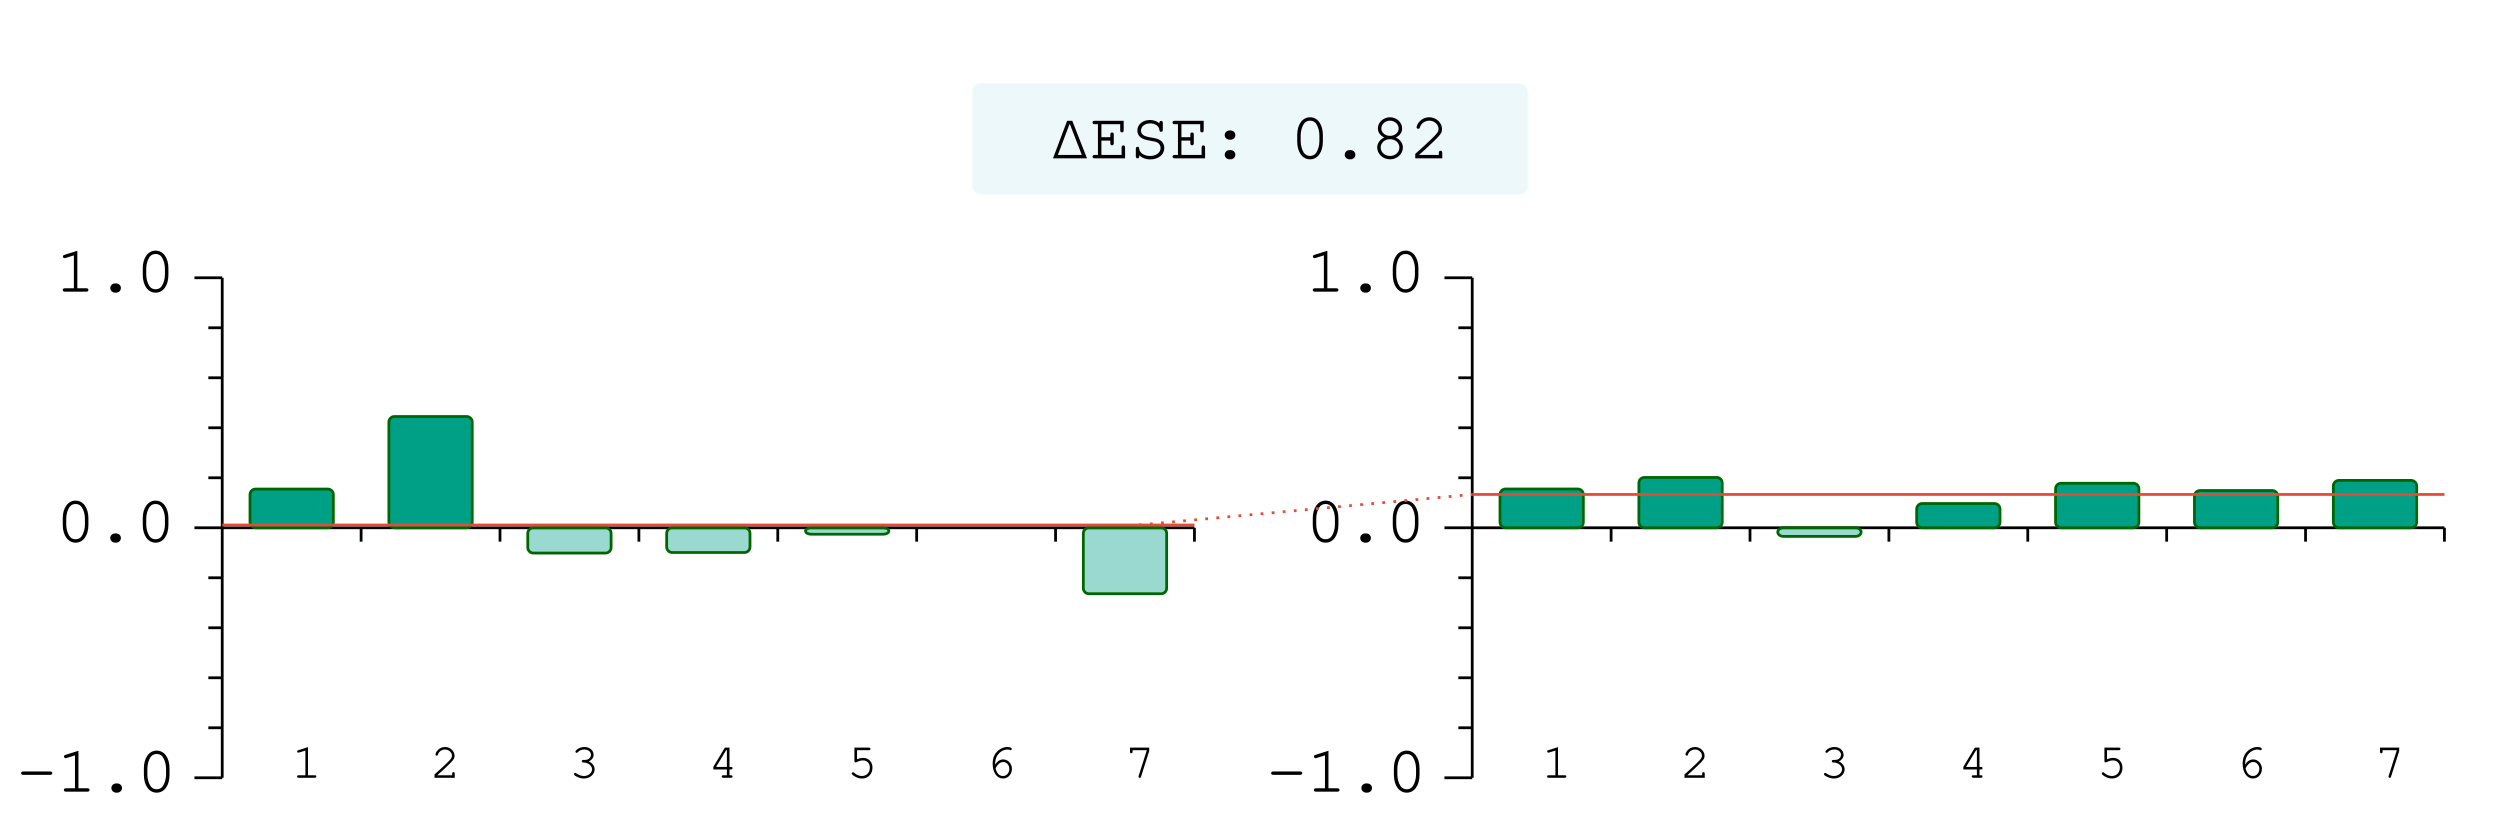
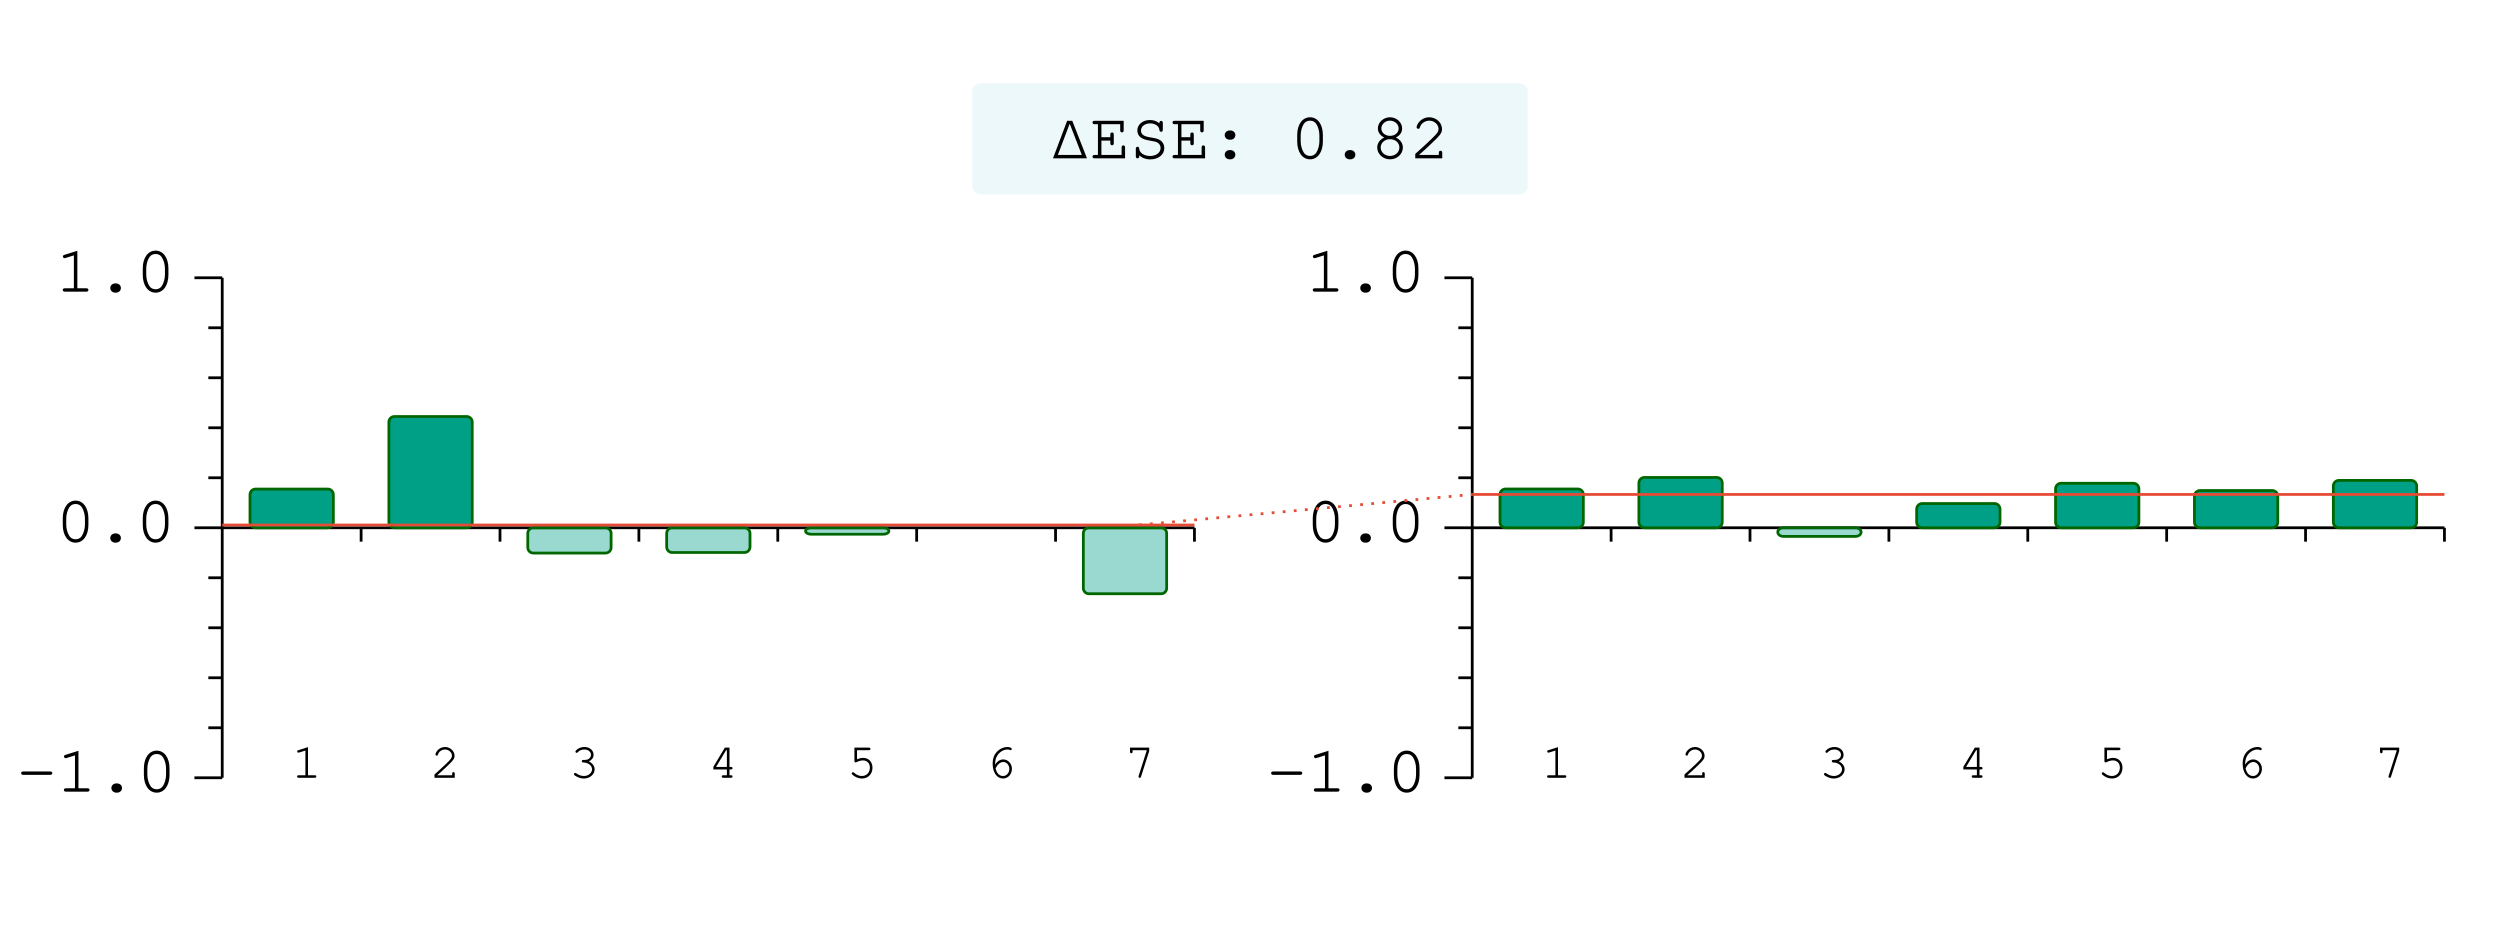
- <svg xmlns="http://www.w3.org/2000/svg" width="900" height="300">
+ <svg xmlns="http://www.w3.org/2000/svg" width="900" height="340">
  <style>
  text { font: 24px courier, monospace; }
  text.t20 { font: 20px courier, monospace; }
  text.t14 { font: 14px courier, monospace; }
  </style>
  <g>
-     <line x1="80" y1="100" x2="80" y2="280" stroke="black" />
-     <g transform="translate(20,105)">
-       <text>1.0</text>
-     </g>
-     <line x1="70" y1="100" x2="80" y2="100" stroke="black" />
-     <line x1="75" y1="118" x2="80" y2="118" stroke="black" />
-     <line x1="75" y1="136" x2="80" y2="136" stroke="black" />
-     <line x1="75" y1="154" x2="80" y2="154" stroke="black" />
-     <line x1="75" y1="172" x2="80" y2="172" stroke="black" />
-     <g transform="translate(20,195)">
-       <text>0.0</text>
-     </g>
-     <line x1="70" y1="190" x2="80" y2="190" stroke="black" />
-     <line x1="75" y1="208" x2="80" y2="208" stroke="black" />
-     <line x1="75" y1="226" x2="80" y2="226" stroke="black" />
-     <line x1="75" y1="244" x2="80" y2="244" stroke="black" />
-     <line x1="75" y1="262" x2="80" y2="262" stroke="black" />
-     <g transform="translate(6,285)">
-       <text>-1.0</text>
-     </g>
-     <line x1="70" y1="280" x2="80" y2="280" stroke="black" />
-     <line x1="80" y1="190" x2="430" y2="190" stroke="black" />
-     <line x1="130" y1="190" x2="130" y2="195" stroke="black" />
-     <rect x="90" y="176.059" width="30" height="13.941" rx="2" style="stroke:#006600; fill: #00A087" />
-     <g transform="translate(105,280) scale(0.75,0.75)">
-       <text>1</text>
-     </g>
-     <line x1="180" y1="190" x2="180" y2="195" stroke="black" />
-     <rect x="140" y="149.941" width="30" height="40.059" rx="2" style="stroke:#006600; fill: #00A087" />
-     <g transform="translate(155,280) scale(0.75,0.75)">
-       <text>2</text>
-     </g>
-     <line x1="230" y1="190" x2="230" y2="195" stroke="black" />
-     <rect x="190" y="190" width="30" height="9.099" rx="2" style="stroke:#006600; fill: #00A087" fill-opacity="0.4" />
-     <g transform="translate(205,280) scale(0.75,0.75)">
-       <text>3</text>
-     </g>
-     <line x1="280" y1="190" x2="280" y2="195" stroke="black" />
-     <rect x="240" y="190" width="30" height="8.901" rx="2" style="stroke:#006600; fill: #00A087" fill-opacity="0.4" />
-     <g transform="translate(255,280) scale(0.75,0.75)">
-       <text>4</text>
-     </g>
-     <line x1="330" y1="190" x2="330" y2="195" stroke="black" />
-     <rect x="290" y="190" width="30" height="2.322" rx="2" style="stroke:#006600; fill: #00A087" fill-opacity="0.4" />
-     <g transform="translate(305,280) scale(0.75,0.75)">
-       <text>5</text>
-     </g>
-     <line x1="380" y1="190" x2="380" y2="195" stroke="black" />
-     <g transform="translate(355,280) scale(0.75,0.75)">
-       <text>6</text>
-     </g>
-     <line x1="430" y1="190" x2="430" y2="195" stroke="black" />
-     <rect x="390" y="190" width="30" height="23.751" rx="2" style="stroke:#006600; fill: #00A087" fill-opacity="0.4" />
-     <g transform="translate(405,280) scale(0.75,0.75)">
-       <text>7</text>
-     </g>
-     <line x1="80" y1="189" x2="430" y2="189" stroke="#e64b35" />
-     <line x1="530" y1="100" x2="530" y2="280" stroke="black" />
-     <g transform="translate(470,105)">
-       <text>1.0</text>
-     </g>
-     <line x1="520" y1="100" x2="530" y2="100" stroke="black" />
-     <line x1="525" y1="118" x2="530" y2="118" stroke="black" />
-     <line x1="525" y1="136" x2="530" y2="136" stroke="black" />
-     <line x1="525" y1="154" x2="530" y2="154" stroke="black" />
-     <line x1="525" y1="172" x2="530" y2="172" stroke="black" />
-     <g transform="translate(470,195)">
-       <text>0.0</text>
-     </g>
-     <line x1="520" y1="190" x2="530" y2="190" stroke="black" />
-     <line x1="525" y1="208" x2="530" y2="208" stroke="black" />
-     <line x1="525" y1="226" x2="530" y2="226" stroke="black" />
-     <line x1="525" y1="244" x2="530" y2="244" stroke="black" />
-     <line x1="525" y1="262" x2="530" y2="262" stroke="black" />
-     <g transform="translate(456,285)">
-       <text>-1.0</text>
-     </g>
-     <line x1="520" y1="280" x2="530" y2="280" stroke="black" />
-     <line x1="530" y1="190" x2="880" y2="190" stroke="black" />
-     <line x1="580" y1="190" x2="580" y2="195" stroke="black" />
-     <rect x="540" y="176.032" width="30" height="13.968" rx="2" style="stroke:#006600; fill: #00A087" />
-     <g transform="translate(555,280) scale(0.75,0.75)">
-       <text>1</text>
-     </g>
-     <line x1="630" y1="190" x2="630" y2="195" stroke="black" />
-     <rect x="590" y="171.874" width="30" height="18.126" rx="2" style="stroke:#006600; fill: #00A087" />
-     <g transform="translate(605,280) scale(0.75,0.75)">
-       <text>2</text>
-     </g>
-     <line x1="680" y1="190" x2="680" y2="195" stroke="black" />
-     <rect x="640" y="190" width="30" height="3.096" rx="2" style="stroke:#006600; fill: #00A087" fill-opacity="0.4" />
-     <g transform="translate(655,280) scale(0.75,0.75)">
-       <text>3</text>
-     </g>
-     <line x1="730" y1="190" x2="730" y2="195" stroke="black" />
-     <rect x="690" y="181.27" width="30" height="8.73" rx="2" style="stroke:#006600; fill: #00A087" />
-     <g transform="translate(705,280) scale(0.75,0.75)">
-       <text>4</text>
-     </g>
-     <line x1="780" y1="190" x2="780" y2="195" stroke="black" />
-     <rect x="740" y="173.971" width="30" height="16.029" rx="2" style="stroke:#006600; fill: #00A087" />
-     <g transform="translate(755,280) scale(0.75,0.75)">
-       <text>5</text>
-     </g>
-     <line x1="830" y1="190" x2="830" y2="195" stroke="black" />
-     <rect x="790" y="176.59" width="30" height="13.41" rx="2" style="stroke:#006600; fill: #00A087" />
-     <g transform="translate(805,280) scale(0.75,0.75)">
-       <text>6</text>
-     </g>
-     <line x1="880" y1="190" x2="880" y2="195" stroke="black" />
-     <rect x="840" y="172.945" width="30" height="17.055" rx="2" style="stroke:#006600; fill: #00A087" />
-     <g transform="translate(855,280) scale(0.75,0.75)">
-       <text>7</text>
-     </g>
-     <line x1="530" y1="178" x2="880" y2="178" stroke="#e64b35" />
-     <line x1="410" x2="530" y1="189" y2="178" stroke="#e64b35" stroke-width="1" stroke-dasharray="1, 3" />
-     <rect x="350" y="30" rx="3" ry="3" width="200" height="40" style="stroke: none; fill: #4dbbd5;fill-opacity: 0.1" />
-     <text x="50%" y="57" text-anchor="middle">ΔESE: 0.82</text>
+     <svg width="900" height="300">
+       <style>
+   text { font: 24px courier, monospace; }
+   text.t20 { font: 20px courier, monospace; }
+   text.t14 { font: 14px courier, monospace; }
+   </style>
+       <g>
+         <line x1="80" y1="100" x2="80" y2="280" stroke="black" />
+         <g transform="translate(20,105)">
+           <text>1.0</text>
+         </g>
+         <line x1="70" y1="100" x2="80" y2="100" stroke="black" />
+         <line x1="75" y1="118" x2="80" y2="118" stroke="black" />
+         <line x1="75" y1="136" x2="80" y2="136" stroke="black" />
+         <line x1="75" y1="154" x2="80" y2="154" stroke="black" />
+         <line x1="75" y1="172" x2="80" y2="172" stroke="black" />
+         <g transform="translate(20,195)">
+           <text>0.0</text>
+         </g>
+         <line x1="70" y1="190" x2="80" y2="190" stroke="black" />
+         <line x1="75" y1="208" x2="80" y2="208" stroke="black" />
+         <line x1="75" y1="226" x2="80" y2="226" stroke="black" />
+         <line x1="75" y1="244" x2="80" y2="244" stroke="black" />
+         <line x1="75" y1="262" x2="80" y2="262" stroke="black" />
+         <g transform="translate(6,285)">
+           <text>-1.0</text>
+         </g>
+         <line x1="70" y1="280" x2="80" y2="280" stroke="black" />
+         <line x1="80" y1="190" x2="430" y2="190" stroke="black" />
+         <line x1="130" y1="190" x2="130" y2="195" stroke="black" />
+         <rect x="90" y="176.059" width="30" height="13.941" rx="2" style="stroke:#006600; fill: #00A087" />
+         <g transform="translate(105,280) scale(0.75,0.75)">
+           <text>1</text>
+         </g>
+         <line x1="180" y1="190" x2="180" y2="195" stroke="black" />
+         <rect x="140" y="149.941" width="30" height="40.059" rx="2" style="stroke:#006600; fill: #00A087" />
+         <g transform="translate(155,280) scale(0.75,0.75)">
+           <text>2</text>
+         </g>
+         <line x1="230" y1="190" x2="230" y2="195" stroke="black" />
+         <rect x="190" y="190" width="30" height="9.099" rx="2" style="stroke:#006600; fill: #00A087" fill-opacity="0.4" />
+         <g transform="translate(205,280) scale(0.75,0.75)">
+           <text>3</text>
+         </g>
+         <line x1="280" y1="190" x2="280" y2="195" stroke="black" />
+         <rect x="240" y="190" width="30" height="8.901" rx="2" style="stroke:#006600; fill: #00A087" fill-opacity="0.4" />
+         <g transform="translate(255,280) scale(0.75,0.75)">
+           <text>4</text>
+         </g>
+         <line x1="330" y1="190" x2="330" y2="195" stroke="black" />
+         <rect x="290" y="190" width="30" height="2.322" rx="2" style="stroke:#006600; fill: #00A087" fill-opacity="0.4" />
+         <g transform="translate(305,280) scale(0.75,0.75)">
+           <text>5</text>
+         </g>
+         <line x1="380" y1="190" x2="380" y2="195" stroke="black" />
+         <g transform="translate(355,280) scale(0.75,0.75)">
+           <text>6</text>
+         </g>
+         <line x1="430" y1="190" x2="430" y2="195" stroke="black" />
+         <rect x="390" y="190" width="30" height="23.751" rx="2" style="stroke:#006600; fill: #00A087" fill-opacity="0.4" />
+         <g transform="translate(405,280) scale(0.75,0.75)">
+           <text>7</text>
+         </g>
+         <line x1="80" y1="189" x2="430" y2="189" stroke="#e64b35" />
+         <line x1="530" y1="100" x2="530" y2="280" stroke="black" />
+         <g transform="translate(470,105)">
+           <text>1.0</text>
+         </g>
+         <line x1="520" y1="100" x2="530" y2="100" stroke="black" />
+         <line x1="525" y1="118" x2="530" y2="118" stroke="black" />
+         <line x1="525" y1="136" x2="530" y2="136" stroke="black" />
+         <line x1="525" y1="154" x2="530" y2="154" stroke="black" />
+         <line x1="525" y1="172" x2="530" y2="172" stroke="black" />
+         <g transform="translate(470,195)">
+           <text>0.0</text>
+         </g>
+         <line x1="520" y1="190" x2="530" y2="190" stroke="black" />
+         <line x1="525" y1="208" x2="530" y2="208" stroke="black" />
+         <line x1="525" y1="226" x2="530" y2="226" stroke="black" />
+         <line x1="525" y1="244" x2="530" y2="244" stroke="black" />
+         <line x1="525" y1="262" x2="530" y2="262" stroke="black" />
+         <g transform="translate(456,285)">
+           <text>-1.0</text>
+         </g>
+         <line x1="520" y1="280" x2="530" y2="280" stroke="black" />
+         <line x1="530" y1="190" x2="880" y2="190" stroke="black" />
+         <line x1="580" y1="190" x2="580" y2="195" stroke="black" />
+         <rect x="540" y="176.032" width="30" height="13.968" rx="2" style="stroke:#006600; fill: #00A087" />
+         <g transform="translate(555,280) scale(0.75,0.75)">
+           <text>1</text>
+         </g>
+         <line x1="630" y1="190" x2="630" y2="195" stroke="black" />
+         <rect x="590" y="171.874" width="30" height="18.126" rx="2" style="stroke:#006600; fill: #00A087" />
+         <g transform="translate(605,280) scale(0.75,0.75)">
+           <text>2</text>
+         </g>
+         <line x1="680" y1="190" x2="680" y2="195" stroke="black" />
+         <rect x="640" y="190" width="30" height="3.096" rx="2" style="stroke:#006600; fill: #00A087" fill-opacity="0.4" />
+         <g transform="translate(655,280) scale(0.75,0.75)">
+           <text>3</text>
+         </g>
+         <line x1="730" y1="190" x2="730" y2="195" stroke="black" />
+         <rect x="690" y="181.27" width="30" height="8.73" rx="2" style="stroke:#006600; fill: #00A087" />
+         <g transform="translate(705,280) scale(0.75,0.75)">
+           <text>4</text>
+         </g>
+         <line x1="780" y1="190" x2="780" y2="195" stroke="black" />
+         <rect x="740" y="173.971" width="30" height="16.029" rx="2" style="stroke:#006600; fill: #00A087" />
+         <g transform="translate(755,280) scale(0.75,0.75)">
+           <text>5</text>
+         </g>
+         <line x1="830" y1="190" x2="830" y2="195" stroke="black" />
+         <rect x="790" y="176.59" width="30" height="13.41" rx="2" style="stroke:#006600; fill: #00A087" />
+         <g transform="translate(805,280) scale(0.75,0.75)">
+           <text>6</text>
+         </g>
+         <line x1="880" y1="190" x2="880" y2="195" stroke="black" />
+         <rect x="840" y="172.945" width="30" height="17.055" rx="2" style="stroke:#006600; fill: #00A087" />
+         <g transform="translate(855,280) scale(0.75,0.75)">
+           <text>7</text>
+         </g>
+         <line x1="530" y1="178" x2="880" y2="178" stroke="#e64b35" />
+         <line x1="410" x2="530" y1="189" y2="178" stroke="#e64b35" stroke-width="1" stroke-dasharray="1, 3" />
+         <rect x="350" y="30" rx="3" ry="3" width="200" height="40" style="stroke: none; fill: #4dbbd5;fill-opacity: 0.1" />
+         <text x="50%" y="57" text-anchor="middle">ΔESE: 0.82</text>
+       </g>
+     </svg>
  </g>
</svg>
